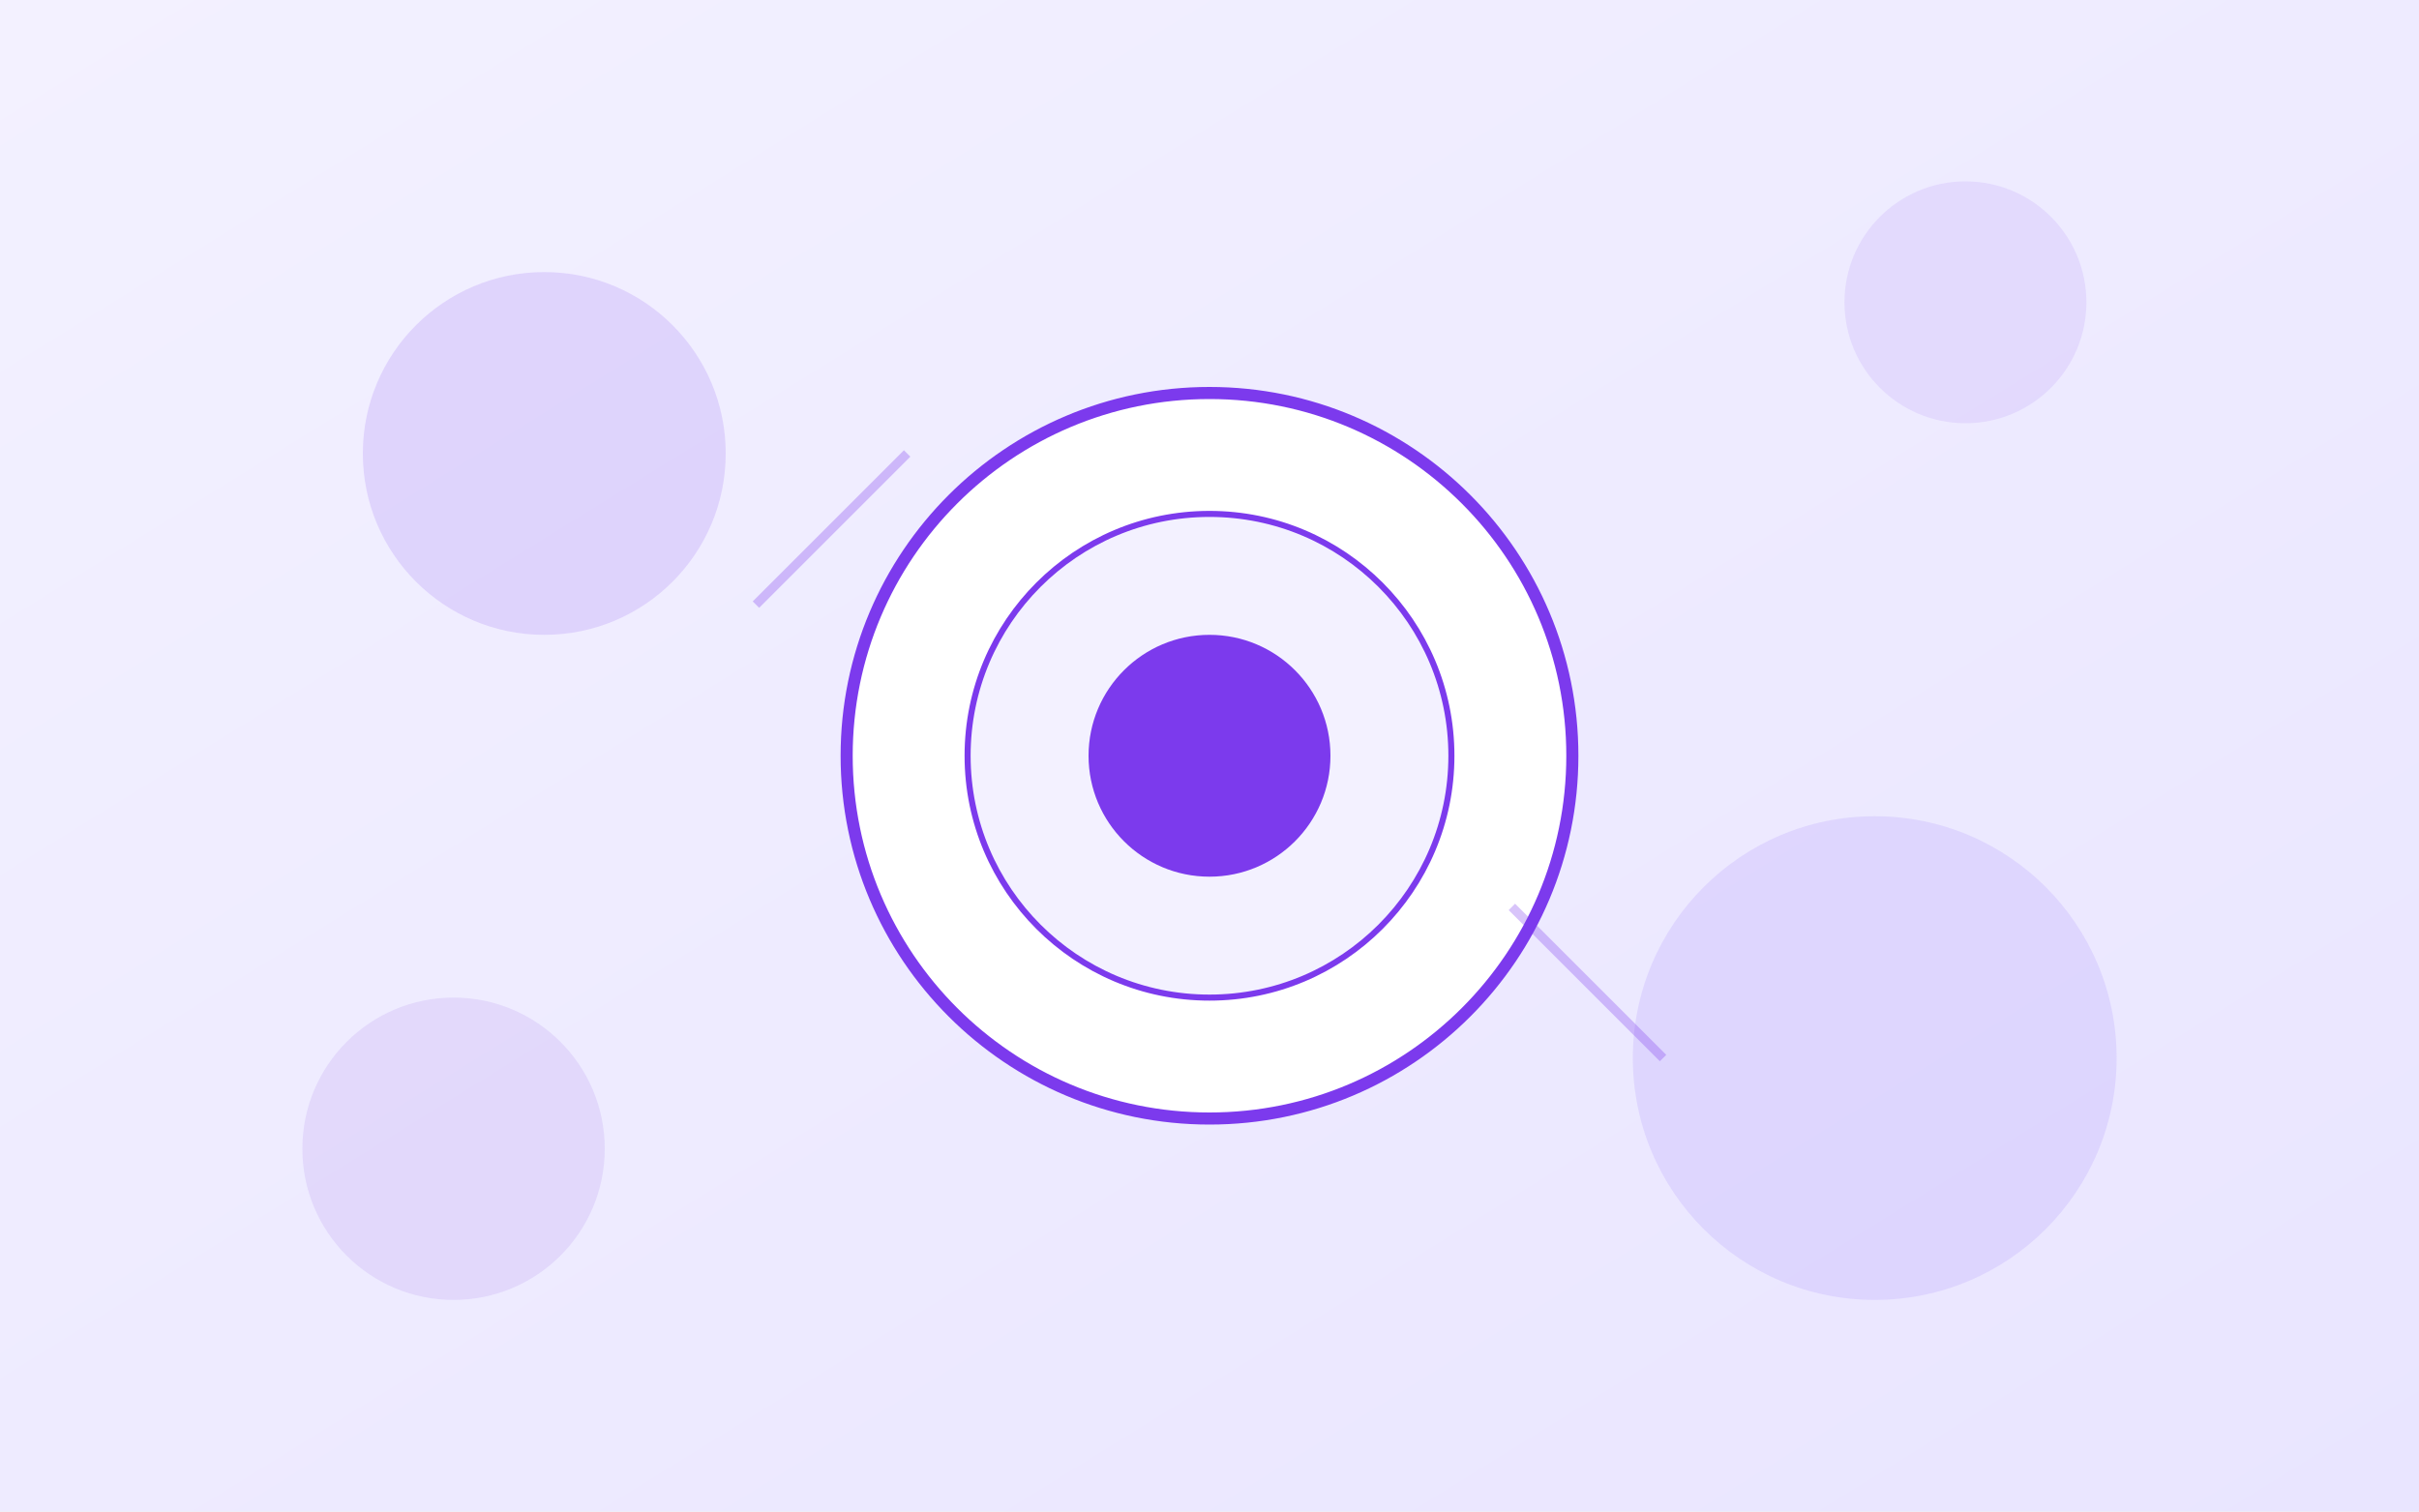
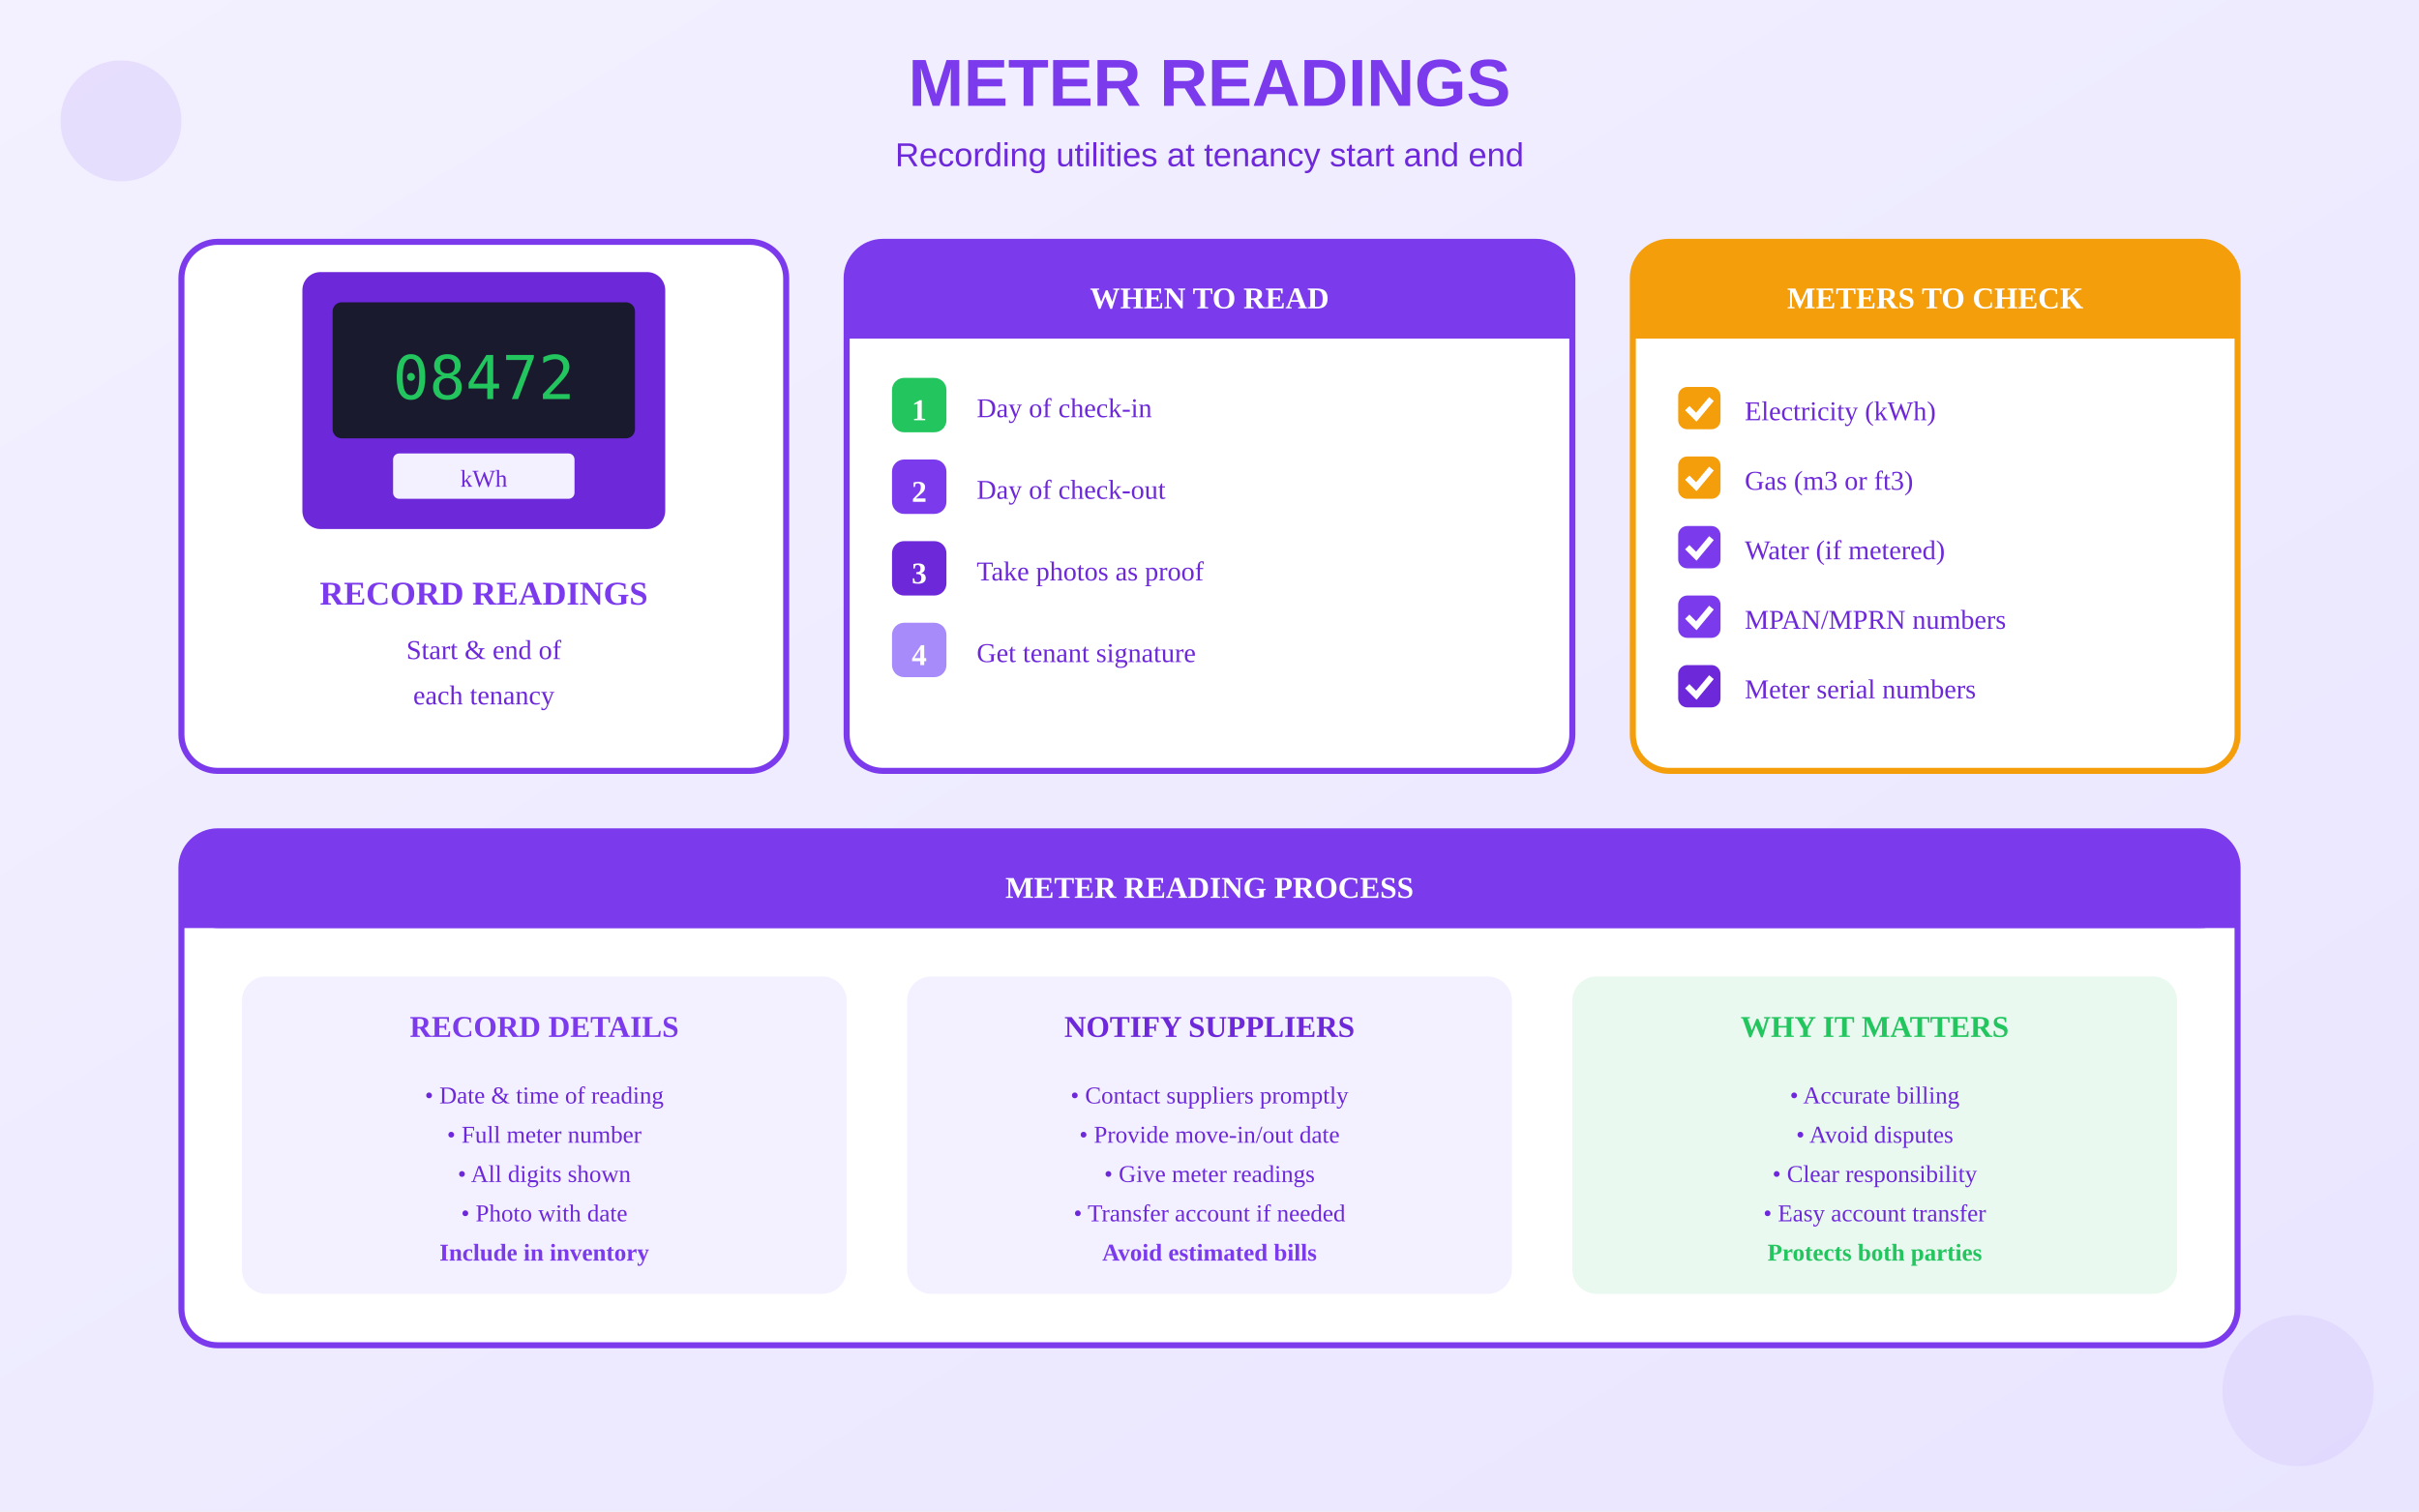
<svg xmlns="http://www.w3.org/2000/svg" viewBox="0 0 800 500">
  <defs>
    <linearGradient id="bgGrad" x1="0%" y1="0%" x2="100%" y2="100%">
      <stop offset="0%" style="stop-color:#F3F1FF" />
      <stop offset="100%" style="stop-color:#E9E5FF" />
    </linearGradient>
  </defs>
  <rect width="800" height="500" fill="url(#bgGrad)" />
-   <circle cx="400" cy="250" r="120" fill="white" stroke="#7C3AED" stroke-width="4" />
-   <circle cx="400" cy="250" r="80" fill="#F3F1FF" stroke="#7C3AED" stroke-width="2" />
-   <circle cx="400" cy="250" r="40" fill="#7C3AED" />
-   <circle cx="180" cy="150" r="60" fill="#7C3AED" opacity="0.15" />
-   <circle cx="620" cy="350" r="80" fill="#A78BFA" opacity="0.2" />
-   <circle cx="650" cy="100" r="40" fill="#7C3AED" opacity="0.1" />
-   <circle cx="150" cy="380" r="50" fill="#6D28D9" opacity="0.1" />
-   <line x1="250" y1="200" x2="300" y2="150" stroke="#7C3AED" stroke-width="3" opacity="0.3" />
-   <line x1="500" y1="300" x2="550" y2="350" stroke="#7C3AED" stroke-width="3" opacity="0.3" />
+   <text x="400" y="35" text-anchor="middle" fill="#7C3AED" font-size="22" font-weight="bold" font-family="Arial">METER READINGS</text>
+   <text x="400" y="55" text-anchor="middle" fill="#6D28D9" font-size="11" font-family="Arial">Recording utilities at tenancy start and end</text>
+   <g transform="translate(60, 80)">
+     <rect x="0" y="0" width="200" height="175" rx="12" fill="white" stroke="#7C3AED" stroke-width="2" />
+     <g transform="translate(40, 10)">
+       <rect x="0" y="0" width="120" height="85" rx="6" fill="#6D28D9" />
+       <rect x="10" y="10" width="100" height="45" rx="3" fill="#1a1a2e" />
+       <text x="60" y="42" text-anchor="middle" fill="#22C55E" font-size="20" font-family="monospace">08472</text>
+       <rect x="30" y="60" width="60" height="15" rx="2" fill="#F3F1FF" />
+       <text x="60" y="71" text-anchor="middle" fill="#6D28D9" font-size="8">kWh</text>
+     </g>
+     <text x="100" y="120" text-anchor="middle" fill="#7C3AED" font-size="11" font-weight="bold">RECORD READINGS</text>
+     <text x="100" y="138" text-anchor="middle" fill="#6D28D9" font-size="9">Start &amp; end of</text>
+     <text x="100" y="153" text-anchor="middle" fill="#6D28D9" font-size="9">each tenancy</text>
+   </g>
+   <g transform="translate(280, 80)">
+     <rect x="0" y="0" width="240" height="175" rx="12" fill="white" stroke="#7C3AED" stroke-width="2" />
+     <rect x="0" y="0" width="240" height="32" rx="12" fill="#7C3AED" />
+     <rect x="0" y="20" width="240" height="12" fill="#7C3AED" />
+     <text x="120" y="22" text-anchor="middle" fill="white" font-size="10" font-weight="bold">WHEN TO READ</text>
+     <g transform="translate(15, 45)">
+       <rect x="0" y="0" width="18" height="18" rx="4" fill="#22C55E" />
+       <text x="9" y="14" text-anchor="middle" fill="white" font-size="10" font-weight="bold">1</text>
+       <text x="28" y="13" fill="#6D28D9" font-size="9">Day of check-in</text>
+     </g>
+     <g transform="translate(15, 72)">
+       <rect x="0" y="0" width="18" height="18" rx="4" fill="#7C3AED" />
+       <text x="9" y="14" text-anchor="middle" fill="white" font-size="10" font-weight="bold">2</text>
+       <text x="28" y="13" fill="#6D28D9" font-size="9">Day of check-out</text>
+     </g>
+     <g transform="translate(15, 99)">
+       <rect x="0" y="0" width="18" height="18" rx="4" fill="#6D28D9" />
+       <text x="9" y="14" text-anchor="middle" fill="white" font-size="10" font-weight="bold">3</text>
+       <text x="28" y="13" fill="#6D28D9" font-size="9">Take photos as proof</text>
+     </g>
+     <g transform="translate(15, 126)">
+       <rect x="0" y="0" width="18" height="18" rx="4" fill="#A78BFA" />
+       <text x="9" y="14" text-anchor="middle" fill="white" font-size="10" font-weight="bold">4</text>
+       <text x="28" y="13" fill="#6D28D9" font-size="9">Get tenant signature</text>
+     </g>
+   </g>
+   <g transform="translate(540, 80)">
+     <rect x="0" y="0" width="200" height="175" rx="12" fill="white" stroke="#F59E0B" stroke-width="2" />
+     <rect x="0" y="0" width="200" height="32" rx="12" fill="#F59E0B" />
+     <rect x="0" y="20" width="200" height="12" fill="#F59E0B" />
+     <text x="100" y="22" text-anchor="middle" fill="white" font-size="10" font-weight="bold">METERS TO CHECK</text>
+     <g transform="translate(15, 48)">
+       <rect x="0" y="0" width="14" height="14" rx="3" fill="#F59E0B" />
+       <path d="M3 7 L6 10 L11 4" stroke="white" stroke-width="2" fill="none" />
+       <text x="22" y="11" fill="#6D28D9" font-size="9">Electricity (kWh)</text>
+     </g>
+     <g transform="translate(15, 71)">
+       <rect x="0" y="0" width="14" height="14" rx="3" fill="#F59E0B" />
+       <path d="M3 7 L6 10 L11 4" stroke="white" stroke-width="2" fill="none" />
+       <text x="22" y="11" fill="#6D28D9" font-size="9">Gas (m3 or ft3)</text>
+     </g>
+     <g transform="translate(15, 94)">
+       <rect x="0" y="0" width="14" height="14" rx="3" fill="#7C3AED" />
+       <path d="M3 7 L6 10 L11 4" stroke="white" stroke-width="2" fill="none" />
+       <text x="22" y="11" fill="#6D28D9" font-size="9">Water (if metered)</text>
+     </g>
+     <g transform="translate(15, 117)">
+       <rect x="0" y="0" width="14" height="14" rx="3" fill="#7C3AED" />
+       <path d="M3 7 L6 10 L11 4" stroke="white" stroke-width="2" fill="none" />
+       <text x="22" y="11" fill="#6D28D9" font-size="9">MPAN/MPRN numbers</text>
+     </g>
+     <g transform="translate(15, 140)">
+       <rect x="0" y="0" width="14" height="14" rx="3" fill="#6D28D9" />
+       <path d="M3 7 L6 10 L11 4" stroke="white" stroke-width="2" fill="none" />
+       <text x="22" y="11" fill="#6D28D9" font-size="9">Meter serial numbers</text>
+     </g>
+   </g>
+   <g transform="translate(60, 275)">
+     <rect x="0" y="0" width="680" height="170" rx="12" fill="white" stroke="#7C3AED" stroke-width="2" />
+     <rect x="0" y="0" width="680" height="32" rx="12" fill="#7C3AED" />
+     <rect x="0" y="20" width="680" height="12" fill="#7C3AED" />
+     <text x="340" y="22" text-anchor="middle" fill="white" font-size="10" font-weight="bold">METER READING PROCESS</text>
+     <g transform="translate(20, 48)">
+       <rect x="0" y="0" width="200" height="105" rx="8" fill="#F3F1FF" />
+       <text x="100" y="20" text-anchor="middle" fill="#7C3AED" font-size="10" font-weight="bold">RECORD DETAILS</text>
+       <text x="100" y="42" text-anchor="middle" fill="#6D28D9" font-size="8">• Date &amp; time of reading</text>
+       <text x="100" y="55" text-anchor="middle" fill="#6D28D9" font-size="8">• Full meter number</text>
+       <text x="100" y="68" text-anchor="middle" fill="#6D28D9" font-size="8">• All digits shown</text>
+       <text x="100" y="81" text-anchor="middle" fill="#6D28D9" font-size="8">• Photo with date</text>
+       <text x="100" y="94" text-anchor="middle" fill="#7C3AED" font-size="8" font-weight="bold">Include in inventory</text>
+     </g>
+     <g transform="translate(240, 48)">
+       <rect x="0" y="0" width="200" height="105" rx="8" fill="#F3F1FF" />
+       <text x="100" y="20" text-anchor="middle" fill="#6D28D9" font-size="10" font-weight="bold">NOTIFY SUPPLIERS</text>
+       <text x="100" y="42" text-anchor="middle" fill="#6D28D9" font-size="8">• Contact suppliers promptly</text>
+       <text x="100" y="55" text-anchor="middle" fill="#6D28D9" font-size="8">• Provide move-in/out date</text>
+       <text x="100" y="68" text-anchor="middle" fill="#6D28D9" font-size="8">• Give meter readings</text>
+       <text x="100" y="81" text-anchor="middle" fill="#6D28D9" font-size="8">• Transfer account if needed</text>
+       <text x="100" y="94" text-anchor="middle" fill="#7C3AED" font-size="8" font-weight="bold">Avoid estimated bills</text>
+     </g>
+     <g transform="translate(460, 48)">
+       <rect x="0" y="0" width="200" height="105" rx="8" fill="#22C55E" opacity="0.1" />
+       <text x="100" y="20" text-anchor="middle" fill="#22C55E" font-size="10" font-weight="bold">WHY IT MATTERS</text>
+       <text x="100" y="42" text-anchor="middle" fill="#6D28D9" font-size="8">• Accurate billing</text>
+       <text x="100" y="55" text-anchor="middle" fill="#6D28D9" font-size="8">• Avoid disputes</text>
+       <text x="100" y="68" text-anchor="middle" fill="#6D28D9" font-size="8">• Clear responsibility</text>
+       <text x="100" y="81" text-anchor="middle" fill="#6D28D9" font-size="8">• Easy account transfer</text>
+       <text x="100" y="94" text-anchor="middle" fill="#22C55E" font-size="8" font-weight="bold">Protects both parties</text>
+     </g>
+   </g>
+   <circle cx="40" cy="40" r="20" fill="#7C3AED" opacity="0.1" />
+   <circle cx="760" cy="460" r="25" fill="#A78BFA" opacity="0.12" />
</svg>
